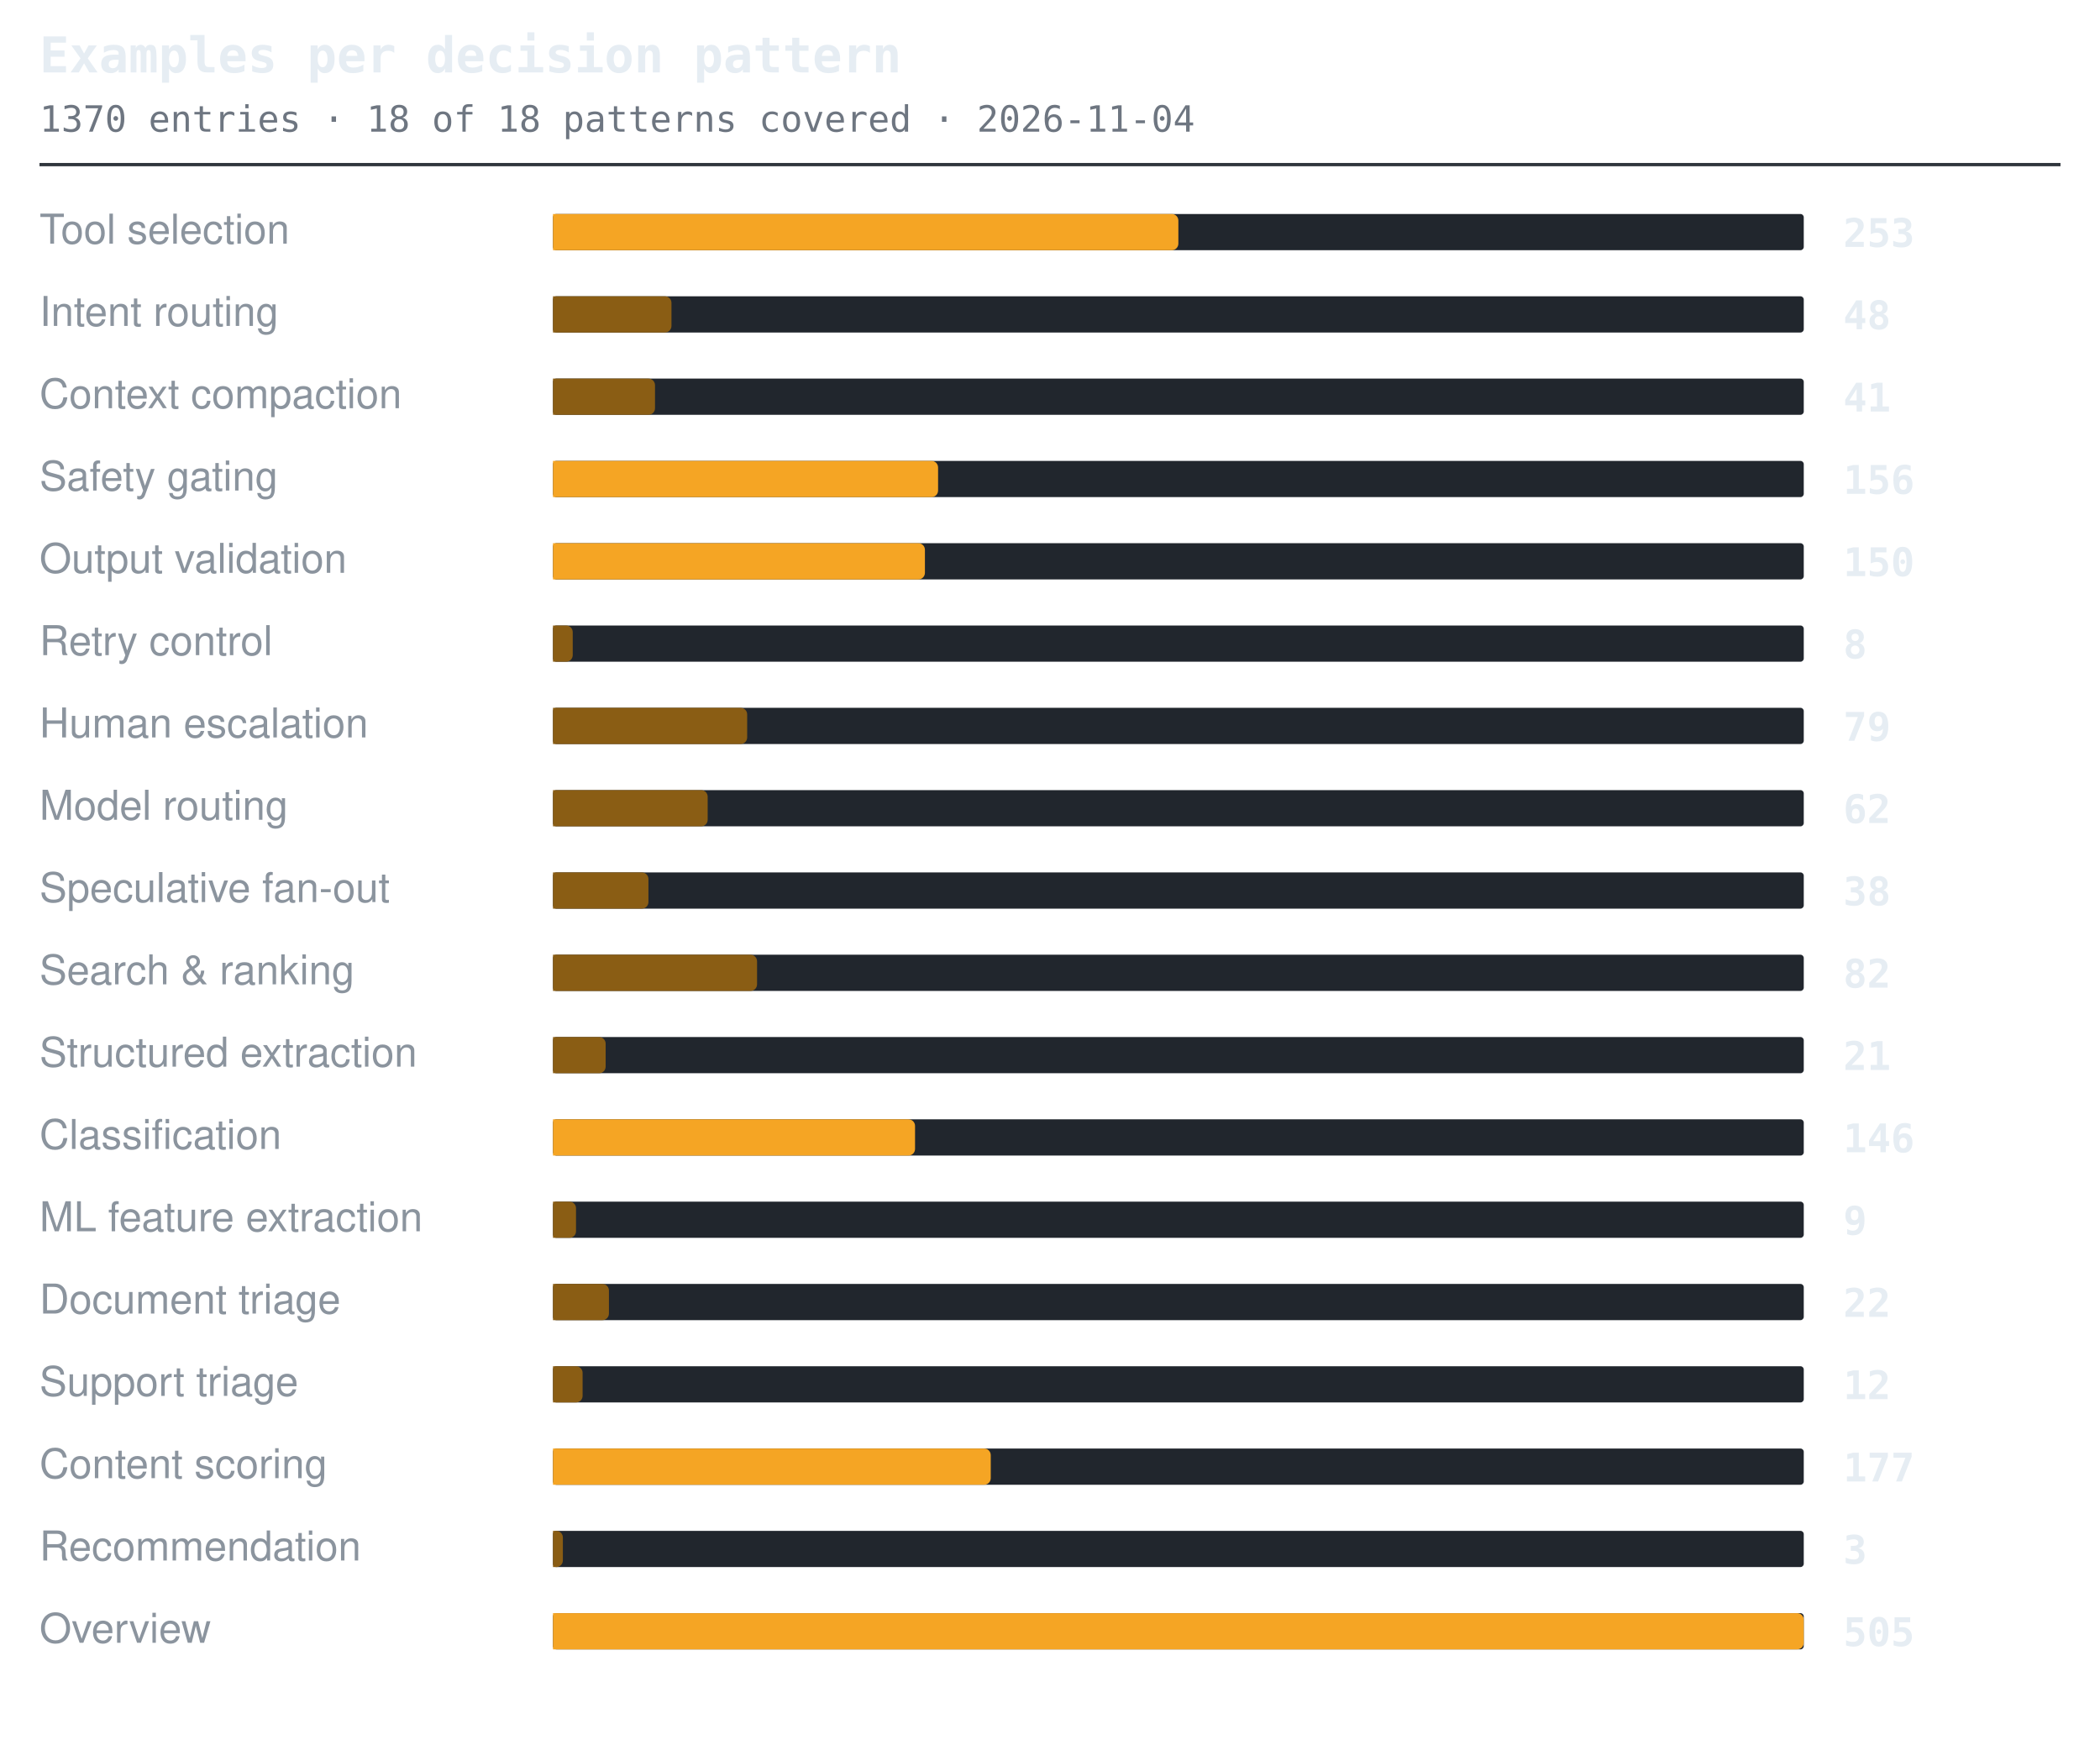
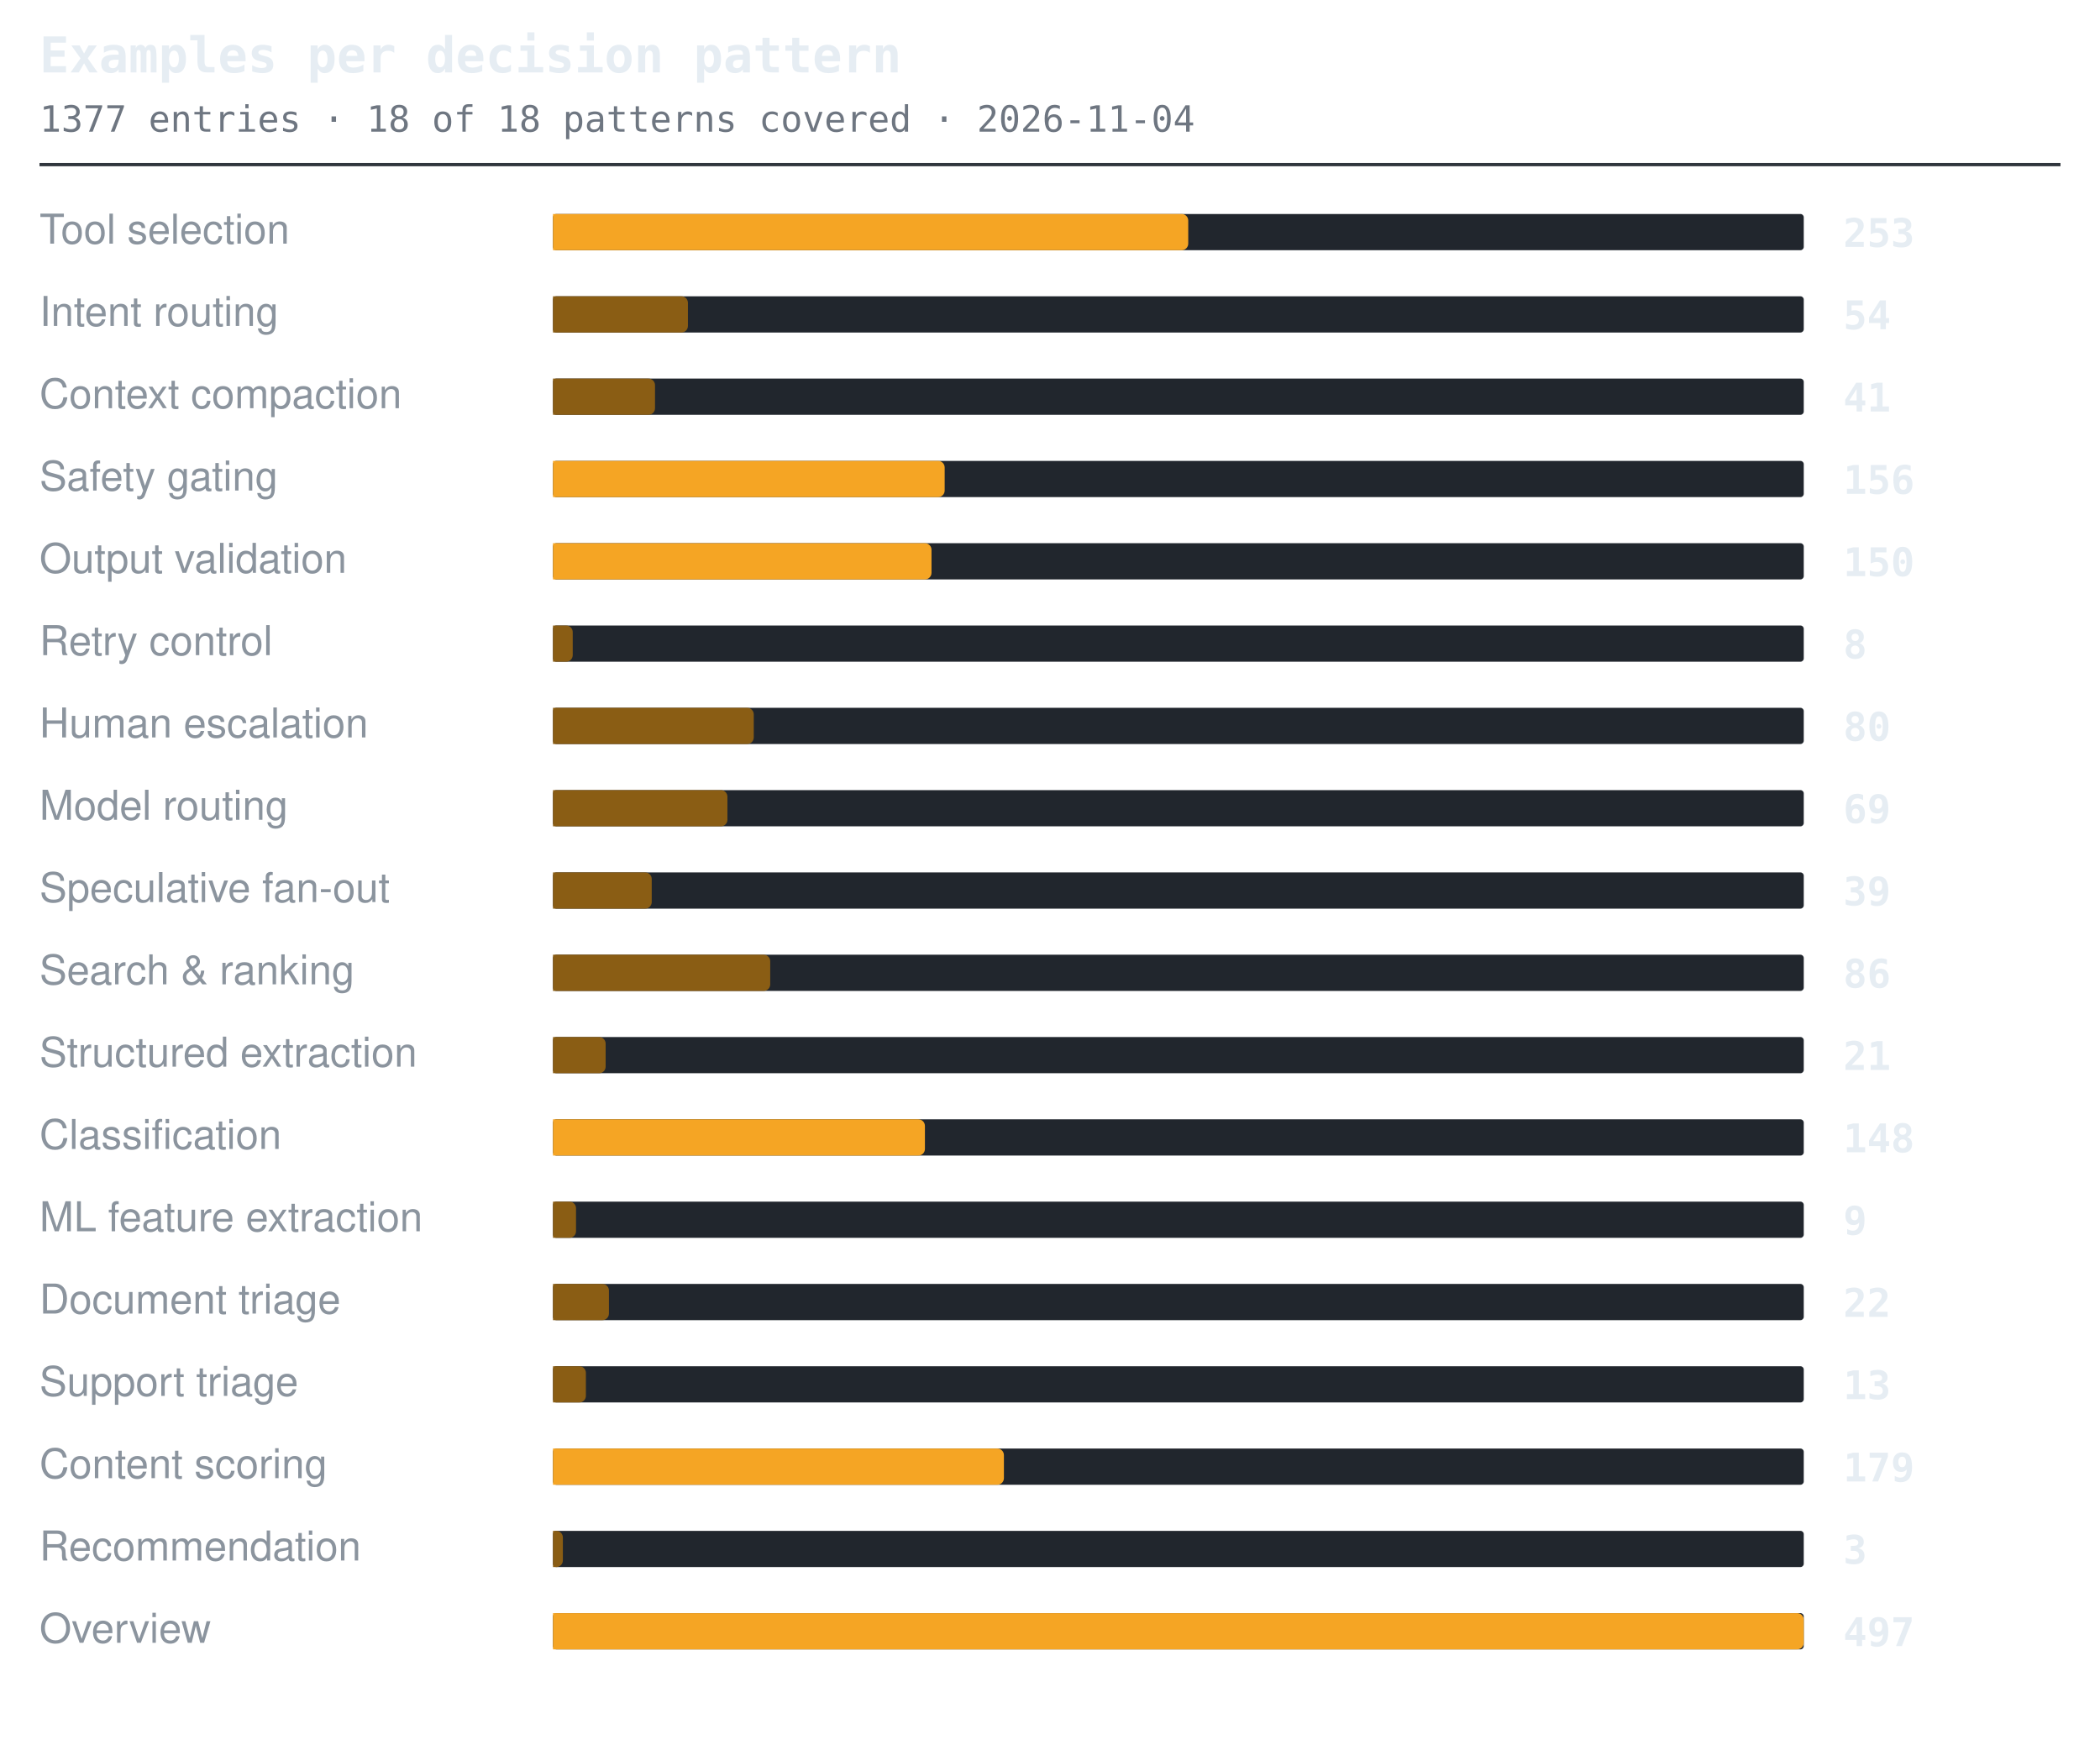
<svg xmlns="http://www.w3.org/2000/svg" width="638" height="530" viewBox="0 0 638 530" role="img" aria-label="Examples per decision pattern">
  <style>.t{font:600 15px ui-monospace,SFMono-Regular,'SF Mono',Menlo,Consolas,monospace;fill:#e6edf3}.s{font:11px ui-monospace,SFMono-Regular,'SF Mono',Menlo,Consolas,monospace;fill:#6e7681}.l{font:12.5px -apple-system,BlinkMacSystemFont,'Segoe UI',Helvetica,Arial,sans-serif;fill:#8b949e}.n{font:600 12px ui-monospace,SFMono-Regular,'SF Mono',Menlo,Consolas,monospace;fill:#e6edf3}.g{font:italic 11px -apple-system,BlinkMacSystemFont,'Segoe UI',Helvetica,Arial,sans-serif;fill:#6e7681}</style>
  <text x="12" y="22" class="t">Examples per decision pattern</text>
-   <text x="12" y="40" class="s">1370 entries · 18 of 18 patterns covered · 2026-11-04</text>
+   <text x="12" y="40" class="s">1377 entries · 18 of 18 patterns covered · 2026-11-04</text>
  <line x1="12" y1="50" x2="626" y2="50" stroke="#30363d" stroke-width="1" />
  <text x="12" y="74" class="l">Tool selection</text>
  <rect x="168" y="65" width="380" height="11" rx="1" fill="#21262d" />
-   <path d="M168 65h188a2 2 0 0 1 2 2v7a2 2 0 0 1-2 2h-188z" fill="#f5a524" />
+   <path d="M168 65h191a2 2 0 0 1 2 2v7a2 2 0 0 1-2 2h-191z" fill="#f5a524" />
  <text x="560" y="75" class="n">253</text>
  <text x="12" y="99" class="l">Intent routing</text>
  <rect x="168" y="90" width="380" height="11" rx="1" fill="#21262d" />
-   <path d="M168 90h34a2 2 0 0 1 2 2v7a2 2 0 0 1-2 2h-34z" fill="#8a5d14" />
-   <text x="560" y="100" class="n">48</text>
+   <path d="M168 90h39a2 2 0 0 1 2 2v7a2 2 0 0 1-2 2h-39z" fill="#8a5d14" />
+   <text x="560" y="100" class="n">54</text>
  <text x="12" y="124" class="l">Context compaction</text>
  <rect x="168" y="115" width="380" height="11" rx="1" fill="#21262d" />
  <path d="M168 115h29a2 2 0 0 1 2 2v7a2 2 0 0 1-2 2h-29z" fill="#8a5d14" />
  <text x="560" y="125" class="n">41</text>
  <text x="12" y="149" class="l">Safety gating</text>
  <rect x="168" y="140" width="380" height="11" rx="1" fill="#21262d" />
-   <path d="M168 140h115a2 2 0 0 1 2 2v7a2 2 0 0 1-2 2h-115z" fill="#f5a524" />
+   <path d="M168 140h117a2 2 0 0 1 2 2v7a2 2 0 0 1-2 2h-117z" fill="#f5a524" />
  <text x="560" y="150" class="n">156</text>
  <text x="12" y="174" class="l">Output validation</text>
  <rect x="168" y="165" width="380" height="11" rx="1" fill="#21262d" />
-   <path d="M168 165h111a2 2 0 0 1 2 2v7a2 2 0 0 1-2 2h-111z" fill="#f5a524" />
+   <path d="M168 165h113a2 2 0 0 1 2 2v7a2 2 0 0 1-2 2h-113z" fill="#f5a524" />
  <text x="560" y="175" class="n">150</text>
  <text x="12" y="199" class="l">Retry control</text>
  <rect x="168" y="190" width="380" height="11" rx="1" fill="#21262d" />
  <path d="M168 190h4a2 2 0 0 1 2 2v7a2 2 0 0 1-2 2h-4z" fill="#8a5d14" />
  <text x="560" y="200" class="n">8</text>
  <text x="12" y="224" class="l">Human escalation</text>
  <rect x="168" y="215" width="380" height="11" rx="1" fill="#21262d" />
-   <path d="M168 215h57a2 2 0 0 1 2 2v7a2 2 0 0 1-2 2h-57z" fill="#8a5d14" />
-   <text x="560" y="225" class="n">79</text>
+   <path d="M168 215h59a2 2 0 0 1 2 2v7a2 2 0 0 1-2 2h-59z" fill="#8a5d14" />
+   <text x="560" y="225" class="n">80</text>
  <text x="12" y="249" class="l">Model routing</text>
  <rect x="168" y="240" width="380" height="11" rx="1" fill="#21262d" />
-   <path d="M168 240h45a2 2 0 0 1 2 2v7a2 2 0 0 1-2 2h-45z" fill="#8a5d14" />
-   <text x="560" y="250" class="n">62</text>
+   <path d="M168 240h51a2 2 0 0 1 2 2v7a2 2 0 0 1-2 2h-51z" fill="#8a5d14" />
+   <text x="560" y="250" class="n">69</text>
  <text x="12" y="274" class="l">Speculative fan-out</text>
  <rect x="168" y="265" width="380" height="11" rx="1" fill="#21262d" />
-   <path d="M168 265h27a2 2 0 0 1 2 2v7a2 2 0 0 1-2 2h-27z" fill="#8a5d14" />
-   <text x="560" y="275" class="n">38</text>
+   <path d="M168 265h28a2 2 0 0 1 2 2v7a2 2 0 0 1-2 2h-28z" fill="#8a5d14" />
+   <text x="560" y="275" class="n">39</text>
  <text x="12" y="299" class="l">Search &amp; ranking</text>
  <rect x="168" y="290" width="380" height="11" rx="1" fill="#21262d" />
-   <path d="M168 290h60a2 2 0 0 1 2 2v7a2 2 0 0 1-2 2h-60z" fill="#8a5d14" />
-   <text x="560" y="300" class="n">82</text>
+   <path d="M168 290h64a2 2 0 0 1 2 2v7a2 2 0 0 1-2 2h-64z" fill="#8a5d14" />
+   <text x="560" y="300" class="n">86</text>
  <text x="12" y="324" class="l">Structured extraction</text>
  <rect x="168" y="315" width="380" height="11" rx="1" fill="#21262d" />
  <path d="M168 315h14a2 2 0 0 1 2 2v7a2 2 0 0 1-2 2h-14z" fill="#8a5d14" />
  <text x="560" y="325" class="n">21</text>
  <text x="12" y="349" class="l">Classification</text>
  <rect x="168" y="340" width="380" height="11" rx="1" fill="#21262d" />
-   <path d="M168 340h108a2 2 0 0 1 2 2v7a2 2 0 0 1-2 2h-108z" fill="#f5a524" />
-   <text x="560" y="350" class="n">146</text>
+   <path d="M168 340h111a2 2 0 0 1 2 2v7a2 2 0 0 1-2 2h-111z" fill="#f5a524" />
+   <text x="560" y="350" class="n">148</text>
  <text x="12" y="374" class="l">ML feature extraction</text>
  <rect x="168" y="365" width="380" height="11" rx="1" fill="#21262d" />
  <path d="M168 365h5a2 2 0 0 1 2 2v7a2 2 0 0 1-2 2h-5z" fill="#8a5d14" />
  <text x="560" y="375" class="n">9</text>
  <text x="12" y="399" class="l">Document triage</text>
  <rect x="168" y="390" width="380" height="11" rx="1" fill="#21262d" />
  <path d="M168 390h15a2 2 0 0 1 2 2v7a2 2 0 0 1-2 2h-15z" fill="#8a5d14" />
  <text x="560" y="400" class="n">22</text>
  <text x="12" y="424" class="l">Support triage</text>
  <rect x="168" y="415" width="380" height="11" rx="1" fill="#21262d" />
-   <path d="M168 415h7a2 2 0 0 1 2 2v7a2 2 0 0 1-2 2h-7z" fill="#8a5d14" />
-   <text x="560" y="425" class="n">12</text>
+   <path d="M168 415h8a2 2 0 0 1 2 2v7a2 2 0 0 1-2 2h-8z" fill="#8a5d14" />
+   <text x="560" y="425" class="n">13</text>
  <text x="12" y="449" class="l">Content scoring</text>
  <rect x="168" y="440" width="380" height="11" rx="1" fill="#21262d" />
-   <path d="M168 440h131a2 2 0 0 1 2 2v7a2 2 0 0 1-2 2h-131z" fill="#f5a524" />
-   <text x="560" y="450" class="n">177</text>
+   <path d="M168 440h135a2 2 0 0 1 2 2v7a2 2 0 0 1-2 2h-135z" fill="#f5a524" />
+   <text x="560" y="450" class="n">179</text>
  <text x="12" y="474" class="l">Recommendation</text>
  <rect x="168" y="465" width="380" height="11" rx="1" fill="#21262d" />
  <path d="M168 465h1a2 2 0 0 1 2 2v7a2 2 0 0 1-2 2h-1z" fill="#8a5d14" />
  <text x="560" y="475" class="n">3</text>
  <text x="12" y="499" class="l">Overview</text>
  <rect x="168" y="490" width="380" height="11" rx="1" fill="#21262d" />
  <path d="M168 490h378a2 2 0 0 1 2 2v7a2 2 0 0 1-2 2h-378z" fill="#f5a524" />
-   <text x="560" y="500" class="n">505</text>
+   <text x="560" y="500" class="n">497</text>
</svg>
